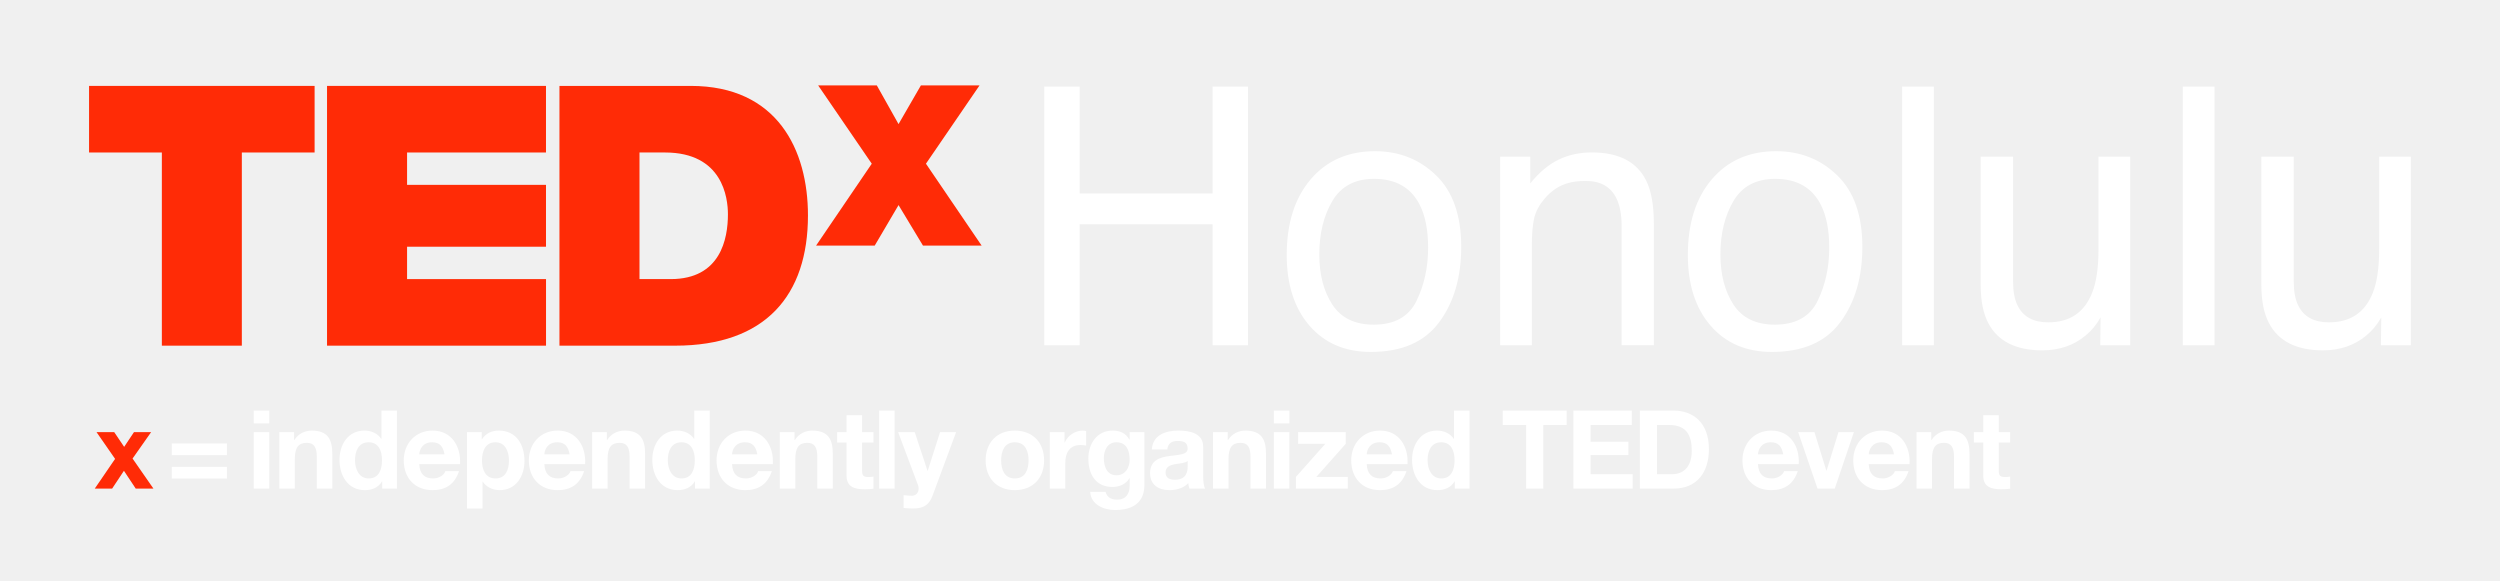
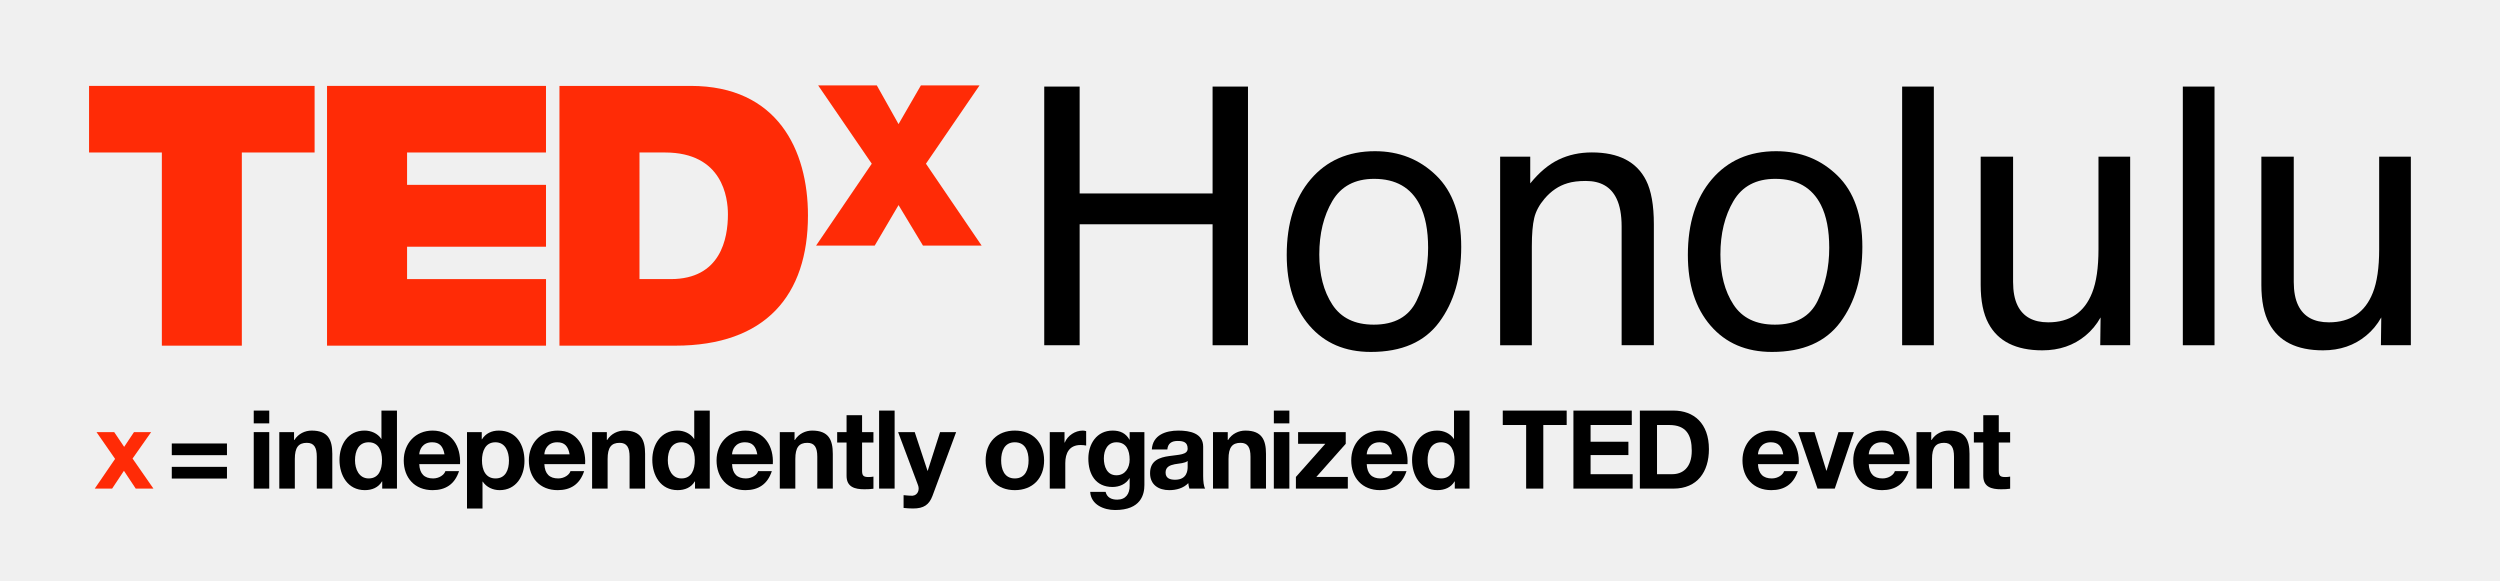
- <svg xmlns="http://www.w3.org/2000/svg" version="1.1" x="0px" y="0px" width="400px" height="92.843px" viewBox="0 0 400 92.843" enable-background="new 0 0 400 92.843" xml:space="preserve">
-   <g id="Layer_1">
+ <svg xmlns="http://www.w3.org/2000/svg" version="1.1" id="Layer_1" x="0px" y="0px" width="400px" height="92.843px" viewBox="0 0 400 92.843" enable-background="new 0 0 400 92.843" xml:space="preserve">
+   <g id="Layer_1_1_">
    <g>
      <path fill="#FF2B06" d="M18.414,73.421l-2.972-4.283h2.832l1.591,2.361l1.573-2.361h2.744l-2.972,4.23l3.34,4.809h-2.833    l-1.888-2.85l-1.889,2.85h-2.779L18.414,73.421z" />
-       <path fill="#FFFFFF" d="M36.314,72.826h-8.829v-1.87h8.829V72.826z M36.314,76.569h-8.829v-1.872h8.829V76.569z" />
-       <path fill="#FFFFFF" d="M43.08,67.74h-2.482v-2.046h2.482V67.74z M40.598,69.138h2.482v9.039h-2.482V69.138z" />
-       <path fill="#FFFFFF" d="M44.688,69.138h2.36v1.259h0.053c0.63-1.013,1.713-1.503,2.763-1.503c2.64,0,3.304,1.487,3.304,3.724v5.56    h-2.482v-5.104c0-1.487-0.438-2.221-1.591-2.221c-1.347,0-1.923,0.751-1.923,2.587v4.737h-2.483V69.138z" />
-       <path fill="#FFFFFF" d="M61.155,77.023H61.12c-0.576,0.979-1.591,1.399-2.744,1.399c-2.729,0-4.057-2.345-4.057-4.844    c0-2.43,1.347-4.686,4.004-4.686c1.066,0,2.115,0.455,2.691,1.347h-0.017h0.034v-4.546h2.483v12.482h-2.36V77.023z M58.987,70.765    c-1.626,0-2.186,1.398-2.186,2.886c0,1.415,0.646,2.9,2.186,2.9c1.644,0,2.133-1.434,2.133-2.918    C61.12,72.163,60.596,70.765,58.987,70.765z" />
-       <path fill="#FFFFFF" d="M67.081,74.262c0.069,1.572,0.839,2.289,2.221,2.289c0.996,0,1.8-0.611,1.958-1.171h2.185    c-0.699,2.134-2.185,3.043-4.23,3.043c-2.85,0-4.615-1.959-4.615-4.757c0-2.71,1.87-4.772,4.615-4.772    c3.076,0,4.562,2.589,4.388,5.368H67.081z M71.119,72.688c-0.227-1.26-0.77-1.924-1.976-1.924c-1.572,0-2.027,1.224-2.062,1.924    H71.119z" />
-       <path fill="#FFFFFF" d="M74.72,69.138h2.36v1.155h0.035c0.594-0.961,1.573-1.399,2.692-1.399c2.832,0,4.108,2.291,4.108,4.86    c0,2.412-1.329,4.669-3.97,4.669c-1.083,0-2.114-0.473-2.708-1.365h-0.036v4.302H74.72V69.138z M81.433,73.685    c0-1.435-0.576-2.92-2.167-2.92c-1.626,0-2.15,1.45-2.15,2.92c0,1.469,0.56,2.866,2.168,2.866    C80.908,76.551,81.433,75.153,81.433,73.685z" />
-       <path fill="#FFFFFF" d="M87.097,74.262c0.07,1.572,0.839,2.289,2.221,2.289c0.996,0,1.801-0.611,1.958-1.171h2.185    c-0.699,2.134-2.185,3.043-4.23,3.043c-2.85,0-4.615-1.959-4.615-4.757c0-2.71,1.871-4.772,4.615-4.772    c3.077,0,4.563,2.589,4.388,5.368H87.097z M91.135,72.688c-0.227-1.26-0.769-1.924-1.976-1.924c-1.573,0-2.028,1.224-2.062,1.924    H91.135z" />
-       <path fill="#FFFFFF" d="M94.735,69.138h2.36v1.259h0.053c0.629-1.013,1.713-1.503,2.762-1.503c2.641,0,3.305,1.487,3.305,3.724    v5.56h-2.482v-5.104c0-1.487-0.438-2.221-1.592-2.221c-1.346,0-1.923,0.751-1.923,2.587v4.737h-2.482V69.138z" />
-       <path fill="#FFFFFF" d="M111.203,77.023h-0.035c-0.577,0.979-1.591,1.399-2.744,1.399c-2.728,0-4.056-2.345-4.056-4.844    c0-2.43,1.346-4.686,4.002-4.686c1.067,0,2.116,0.455,2.693,1.347h-0.018h0.034v-4.546h2.482v12.482h-2.359V77.023z     M109.035,70.765c-1.626,0-2.185,1.398-2.185,2.886c0,1.415,0.646,2.9,2.185,2.9c1.643,0,2.133-1.434,2.133-2.918    C111.168,72.163,110.644,70.765,109.035,70.765z" />
-       <path fill="#FFFFFF" d="M117.129,74.262c0.07,1.572,0.839,2.289,2.221,2.289c0.996,0,1.8-0.611,1.957-1.171h2.186    c-0.699,2.134-2.186,3.043-4.23,3.043c-2.85,0-4.615-1.959-4.615-4.757c0-2.71,1.87-4.772,4.615-4.772    c3.077,0,4.562,2.589,4.388,5.368H117.129z M121.167,72.688c-0.228-1.26-0.769-1.924-1.976-1.924    c-1.573,0-2.027,1.224-2.062,1.924H121.167z" />
-       <path fill="#FFFFFF" d="M124.768,69.138h2.36v1.259h0.052c0.63-1.013,1.714-1.503,2.763-1.503c2.64,0,3.305,1.487,3.305,3.724    v5.56h-2.482v-5.104c0-1.487-0.438-2.221-1.592-2.221c-1.345,0-1.922,0.751-1.922,2.587v4.737h-2.483V69.138z" />
-       <path fill="#FFFFFF" d="M137.932,69.138h1.818V70.8h-1.818v4.475c0,0.84,0.209,1.05,1.049,1.05c0.262,0,0.507-0.019,0.77-0.07    v1.94c-0.42,0.07-0.962,0.087-1.452,0.087c-1.521,0-2.849-0.349-2.849-2.15V70.8h-1.504v-1.662h1.504v-2.709h2.482V69.138z" />
-       <path fill="#FFFFFF" d="M140.657,65.694h2.482v12.482h-2.482V65.694z" />
-       <path fill="#FFFFFF" d="M149.206,79.313c-0.541,1.451-1.398,2.046-3.112,2.046c-0.506,0-1.014-0.035-1.521-0.088v-2.046    c0.473,0.036,0.962,0.106,1.451,0.088c0.856-0.088,1.137-0.979,0.856-1.696l-3.181-8.479h2.657l2.045,6.189h0.035l1.976-6.189    h2.569L149.206,79.313z" />
-       <path fill="#FFFFFF" d="M162.369,68.894c2.851,0,4.687,1.889,4.687,4.772c0,2.868-1.836,4.757-4.687,4.757    c-2.831,0-4.667-1.889-4.667-4.757C157.702,70.782,159.538,68.894,162.369,68.894z M162.369,76.551    c1.696,0,2.203-1.451,2.203-2.885c0-1.451-0.507-2.901-2.203-2.901c-1.678,0-2.185,1.45-2.185,2.901    C160.185,75.1,160.691,76.551,162.369,76.551z" />
-       <path fill="#FFFFFF" d="M167.963,69.138h2.36v1.679h0.035c0.455-1.135,1.679-1.923,2.885-1.923c0.175,0,0.385,0.034,0.542,0.087    v2.308c-0.228-0.051-0.595-0.086-0.892-0.086c-1.818,0-2.447,1.31-2.447,2.901v4.073h-2.483V69.138z" />
-       <path fill="#FFFFFF" d="M183.103,77.602c0,1.484-0.525,4.002-4.686,4.002c-1.783,0-3.863-0.839-3.985-2.901h2.465    c0.228,0.927,0.979,1.241,1.854,1.241c1.381,0,2.01-0.944,1.993-2.238v-1.189h-0.035c-0.542,0.945-1.627,1.399-2.71,1.399    c-2.71,0-3.864-2.063-3.864-4.547c0-2.342,1.346-4.475,3.881-4.475c1.189,0,2.099,0.402,2.693,1.451h0.035v-1.207h2.359V77.602z     M180.743,73.544c0-1.469-0.508-2.779-2.115-2.779c-1.399,0-2.012,1.224-2.012,2.569c0,1.293,0.489,2.71,2.012,2.71    C180.043,76.044,180.743,74.838,180.743,73.544z" />
-       <path fill="#FFFFFF" d="M184.291,71.917c0.14-2.323,2.22-3.023,4.247-3.023c1.802,0,3.969,0.402,3.969,2.57v4.702    c0,0.821,0.088,1.644,0.315,2.011h-2.518c-0.088-0.28-0.157-0.575-0.175-0.875c-0.787,0.823-1.94,1.121-3.043,1.121    c-1.712,0-3.076-0.857-3.076-2.71c0-2.047,1.538-2.536,3.076-2.746c1.521-0.229,2.938-0.175,2.938-1.188    c0-1.067-0.734-1.224-1.608-1.224c-0.944,0-1.556,0.384-1.643,1.362H184.291z M190.024,73.754    c-0.42,0.367-1.293,0.385-2.063,0.523c-0.769,0.158-1.468,0.42-1.468,1.329c0,0.928,0.717,1.154,1.521,1.154    c1.941,0,2.011-1.538,2.011-2.08V73.754z" />
-       <path fill="#FFFFFF" d="M194.08,69.138h2.36v1.259h0.053c0.629-1.013,1.712-1.503,2.761-1.503c2.64,0,3.305,1.487,3.305,3.724    v5.56h-2.482v-5.104c0-1.487-0.437-2.221-1.591-2.221c-1.346,0-1.923,0.751-1.923,2.587v4.737h-2.482V69.138z" />
-       <path fill="#FFFFFF" d="M206.299,67.74h-2.483v-2.046h2.483V67.74z M203.815,69.138h2.483v9.039h-2.483V69.138z" />
-       <path fill="#FFFFFF" d="M207.347,76.306l4.702-5.298h-4.353v-1.87h7.623v1.87l-4.703,5.298h5.036v1.871h-8.306V76.306z" />
-       <path fill="#FFFFFF" d="M218.676,74.262c0.07,1.572,0.839,2.289,2.22,2.289c0.996,0,1.801-0.611,1.959-1.171h2.184    c-0.699,2.134-2.184,3.043-4.23,3.043c-2.85,0-4.614-1.959-4.614-4.757c0-2.71,1.871-4.772,4.614-4.772    c3.078,0,4.563,2.589,4.389,5.368H218.676z M222.713,72.688c-0.227-1.26-0.768-1.924-1.975-1.924    c-1.573,0-2.029,1.224-2.062,1.924H222.713z" />
-       <path fill="#FFFFFF" d="M232.766,77.023h-0.035c-0.578,0.979-1.591,1.399-2.744,1.399c-2.728,0-4.057-2.345-4.057-4.844    c0-2.43,1.347-4.686,4.004-4.686c1.066,0,2.115,0.455,2.693,1.347h-0.019h0.035v-4.546h2.483v12.482h-2.361V77.023z     M230.598,70.765c-1.625,0-2.185,1.398-2.185,2.886c0,1.415,0.646,2.9,2.185,2.9c1.643,0,2.133-1.434,2.133-2.918    C232.73,72.163,232.207,70.765,230.598,70.765z" />
-       <path fill="#FFFFFF" d="M244.181,68.002h-3.74v-2.308h10.226v2.308h-3.74v10.175h-2.745V68.002z" />
-       <path fill="#FFFFFF" d="M251.748,65.694h9.337v2.308h-6.592v2.675h6.05v2.135h-6.05v3.058h6.732v2.308h-9.478V65.694z" />
-       <path fill="#FFFFFF" d="M262.378,65.694h5.384c3.235,0,5.666,2.028,5.666,6.171c0,3.619-1.855,6.312-5.666,6.312h-5.384V65.694z     M265.123,75.869h2.448c1.589,0,3.11-0.978,3.11-3.74c0-2.519-0.873-4.127-3.602-4.127h-1.957V75.869z" />
-       <path fill="#FFFFFF" d="M281.276,74.262c0.068,1.572,0.838,2.289,2.219,2.289c0.997,0,1.801-0.611,1.958-1.171h2.187    c-0.7,2.134-2.187,3.043-4.23,3.043c-2.851,0-4.616-1.959-4.616-4.757c0-2.71,1.87-4.772,4.616-4.772    c3.075,0,4.562,2.589,4.387,5.368H281.276z M285.313,72.688c-0.227-1.26-0.77-1.924-1.976-1.924c-1.573,0-2.027,1.224-2.062,1.924    H285.313z" />
-       <path fill="#FFFFFF" d="M293.564,78.177h-2.761l-3.097-9.039h2.606l1.905,6.172h0.035l1.904-6.172h2.467L293.564,78.177z" />
-       <path fill="#FFFFFF" d="M299,74.262c0.07,1.572,0.84,2.289,2.221,2.289c0.997,0,1.802-0.611,1.958-1.171h2.186    c-0.699,2.134-2.186,3.043-4.23,3.043c-2.849,0-4.615-1.959-4.615-4.757c0-2.71,1.87-4.772,4.615-4.772    c3.076,0,4.563,2.589,4.387,5.368H299z M303.039,72.688c-0.228-1.26-0.77-1.924-1.974-1.924c-1.575,0-2.029,1.224-2.065,1.924    H303.039z" />
-       <path fill="#FFFFFF" d="M306.641,69.138H309v1.259h0.052c0.63-1.013,1.716-1.503,2.765-1.503c2.638,0,3.303,1.487,3.303,3.724    v5.56h-2.481v-5.104c0-1.487-0.438-2.221-1.592-2.221c-1.346,0-1.924,0.751-1.924,2.587v4.737h-2.481V69.138z" />
-       <path fill="#FFFFFF" d="M319.804,69.138h1.818V70.8h-1.818v4.475c0,0.84,0.21,1.05,1.049,1.05c0.262,0,0.508-0.019,0.77-0.07v1.94    c-0.42,0.07-0.961,0.087-1.452,0.087c-1.52,0-2.849-0.349-2.849-2.15V70.8h-1.504v-1.662h1.504v-2.709h2.482V69.138z" />
+       <path d="M36.314,72.826h-8.829v-1.869h8.829V72.826z M36.314,76.569h-8.829v-1.872h8.829V76.569z" />
+       <path d="M43.08,67.74h-2.482v-2.046h2.482V67.74z M40.598,69.138h2.482v9.039h-2.482V69.138z" />
+       <path d="M44.688,69.138h2.36v1.259h0.053c0.63-1.013,1.713-1.503,2.763-1.503c2.64,0,3.304,1.486,3.304,3.725v5.559h-2.482v-5.104    c0-1.486-0.438-2.221-1.591-2.221c-1.347,0-1.923,0.751-1.923,2.587v4.737h-2.483L44.688,69.138L44.688,69.138z" />
+       <path d="M61.155,77.023H61.12c-0.576,0.979-1.591,1.398-2.744,1.398c-2.729,0-4.057-2.344-4.057-4.844    c0-2.43,1.347-4.686,4.004-4.686c1.066,0,2.115,0.455,2.691,1.348h-0.017h0.034v-4.547h2.483v12.482h-2.36L61.155,77.023    L61.155,77.023z M58.987,70.765c-1.626,0-2.186,1.398-2.186,2.886c0,1.415,0.646,2.899,2.186,2.899    c1.644,0,2.133-1.434,2.133-2.918C61.12,72.164,60.596,70.765,58.987,70.765z" />
+       <path d="M67.081,74.262c0.069,1.571,0.839,2.288,2.221,2.288c0.996,0,1.8-0.61,1.958-1.17h2.185    c-0.699,2.134-2.185,3.043-4.23,3.043c-2.85,0-4.615-1.959-4.615-4.758c0-2.709,1.87-4.771,4.615-4.771    c3.076,0,4.562,2.589,4.388,5.367L67.081,74.262L67.081,74.262z M71.119,72.688c-0.227-1.261-0.77-1.924-1.976-1.924    c-1.572,0-2.027,1.224-2.062,1.924H71.119z" />
+       <path d="M74.72,69.138h2.36v1.154h0.035c0.594-0.961,1.573-1.398,2.692-1.398c2.832,0,4.108,2.291,4.108,4.859    c0,2.412-1.329,4.67-3.97,4.67c-1.083,0-2.114-0.473-2.708-1.365h-0.036v4.302H74.72V69.138z M81.433,73.685    c0-1.436-0.576-2.92-2.167-2.92c-1.626,0-2.15,1.449-2.15,2.92c0,1.469,0.56,2.865,2.168,2.865    C80.908,76.55,81.433,75.153,81.433,73.685z" />
+       <path d="M87.097,74.262c0.07,1.571,0.839,2.288,2.221,2.288c0.996,0,1.801-0.61,1.958-1.17h2.185    c-0.699,2.134-2.185,3.043-4.23,3.043c-2.85,0-4.615-1.959-4.615-4.758c0-2.709,1.871-4.771,4.615-4.771    c3.077,0,4.563,2.589,4.388,5.367L87.097,74.262L87.097,74.262z M91.135,72.688c-0.227-1.261-0.769-1.924-1.976-1.924    c-1.573,0-2.028,1.224-2.062,1.924H91.135z" />
+       <path d="M94.735,69.138h2.36v1.259h0.053c0.629-1.013,1.713-1.503,2.762-1.503c2.641,0,3.305,1.486,3.305,3.725v5.559h-2.482    v-5.104c0-1.486-0.438-2.221-1.592-2.221c-1.346,0-1.923,0.751-1.923,2.587v4.737h-2.482L94.735,69.138L94.735,69.138z" />
+       <path d="M111.203,77.023h-0.035c-0.577,0.979-1.591,1.398-2.744,1.398c-2.728,0-4.056-2.344-4.056-4.844    c0-2.43,1.346-4.686,4.002-4.686c1.067,0,2.116,0.455,2.693,1.348h-0.018h0.034v-4.547h2.482v12.482h-2.359L111.203,77.023    L111.203,77.023z M109.035,70.765c-1.626,0-2.185,1.398-2.185,2.886c0,1.415,0.646,2.899,2.185,2.899    c1.643,0,2.133-1.434,2.133-2.918C111.168,72.164,110.644,70.765,109.035,70.765z" />
+       <path d="M117.129,74.262c0.07,1.571,0.839,2.288,2.221,2.288c0.996,0,1.8-0.61,1.957-1.17h2.186    c-0.699,2.134-2.186,3.043-4.23,3.043c-2.85,0-4.615-1.959-4.615-4.758c0-2.709,1.87-4.771,4.615-4.771    c3.077,0,4.562,2.589,4.388,5.367L117.129,74.262L117.129,74.262z M121.167,72.688c-0.228-1.261-0.769-1.924-1.976-1.924    c-1.573,0-2.027,1.224-2.062,1.924H121.167z" />
+       <path d="M124.768,69.138h2.36v1.259h0.052c0.63-1.013,1.714-1.503,2.763-1.503c2.64,0,3.305,1.486,3.305,3.725v5.559h-2.482    v-5.104c0-1.486-0.438-2.221-1.592-2.221c-1.345,0-1.922,0.751-1.922,2.587v4.737h-2.483L124.768,69.138L124.768,69.138z" />
+       <path d="M137.932,69.138h1.818V70.8h-1.818v4.475c0,0.84,0.209,1.051,1.049,1.051c0.262,0,0.507-0.02,0.77-0.07v1.939    c-0.42,0.07-0.962,0.088-1.452,0.088c-1.521,0-2.849-0.35-2.849-2.15V70.8h-1.504v-1.662h1.504v-2.709h2.482V69.138z" />
+       <path d="M140.657,65.694h2.482v12.481h-2.482V65.694z" />
+       <path d="M149.206,79.313c-0.541,1.451-1.398,2.046-3.112,2.046c-0.506,0-1.014-0.035-1.521-0.088v-2.046    c0.473,0.036,0.962,0.106,1.451,0.088c0.856-0.088,1.137-0.979,0.856-1.696l-3.181-8.479h2.657l2.045,6.189h0.035l1.976-6.189    h2.569L149.206,79.313z" />
+       <path d="M162.369,68.894c2.851,0,4.687,1.889,4.687,4.771c0,2.869-1.836,4.758-4.687,4.758c-2.831,0-4.667-1.889-4.667-4.758    C157.702,70.783,159.538,68.894,162.369,68.894z M162.369,76.55c1.696,0,2.203-1.45,2.203-2.885c0-1.451-0.507-2.9-2.203-2.9    c-1.678,0-2.185,1.449-2.185,2.9C160.185,75.1,160.691,76.55,162.369,76.55z" />
+       <path d="M167.963,69.138h2.36v1.679h0.035c0.455-1.135,1.679-1.923,2.885-1.923c0.175,0,0.385,0.033,0.542,0.087v2.308    c-0.228-0.051-0.595-0.086-0.892-0.086c-1.818,0-2.447,1.311-2.447,2.901v4.073h-2.483V69.138z" />
+       <path d="M183.103,77.602c0,1.483-0.525,4.002-4.686,4.002c-1.783,0-3.863-0.839-3.985-2.901h2.465    c0.228,0.928,0.979,1.241,1.854,1.241c1.381,0,2.01-0.944,1.993-2.237v-1.189h-0.035c-0.542,0.945-1.627,1.398-2.71,1.398    c-2.71,0-3.864-2.062-3.864-4.547c0-2.342,1.346-4.475,3.881-4.475c1.189,0,2.099,0.402,2.693,1.451h0.035v-1.207h2.359V77.602    L183.103,77.602z M180.743,73.544c0-1.469-0.508-2.779-2.115-2.779c-1.399,0-2.012,1.225-2.012,2.568    c0,1.293,0.489,2.711,2.012,2.711C180.043,76.044,180.743,74.837,180.743,73.544z" />
+       <path d="M184.291,71.917c0.14-2.324,2.22-3.023,4.247-3.023c1.802,0,3.969,0.402,3.969,2.57v4.701    c0,0.821,0.088,1.645,0.315,2.012h-2.518c-0.088-0.28-0.157-0.575-0.175-0.875c-0.787,0.822-1.94,1.121-3.043,1.121    c-1.712,0-3.076-0.857-3.076-2.711c0-2.047,1.538-2.535,3.076-2.746c1.521-0.229,2.938-0.174,2.938-1.188    c0-1.066-0.734-1.224-1.608-1.224c-0.944,0-1.556,0.384-1.643,1.362H184.291z M190.024,73.753    c-0.42,0.367-1.293,0.386-2.063,0.523c-0.769,0.158-1.468,0.42-1.468,1.329c0,0.929,0.717,1.153,1.521,1.153    c1.941,0,2.011-1.537,2.011-2.079L190.024,73.753L190.024,73.753z" />
+       <path d="M194.08,69.138h2.36v1.259h0.053c0.629-1.013,1.712-1.503,2.761-1.503c2.641,0,3.305,1.486,3.305,3.725v5.559h-2.481    v-5.104c0-1.486-0.437-2.221-1.591-2.221c-1.346,0-1.923,0.751-1.923,2.587v4.737h-2.482L194.08,69.138L194.08,69.138z" />
+       <path d="M206.299,67.74h-2.482v-2.046h2.482V67.74z M203.814,69.138h2.483v9.039h-2.483V69.138z" />
+       <path d="M207.348,76.306l4.701-5.299h-4.354v-1.869h7.623v1.869l-4.702,5.299h5.036v1.871h-8.307v-1.871H207.348z" />
+       <path d="M218.676,74.262c0.07,1.571,0.84,2.288,2.221,2.288c0.996,0,1.801-0.61,1.959-1.17h2.184    c-0.699,2.134-2.184,3.043-4.23,3.043c-2.85,0-4.613-1.959-4.613-4.758c0-2.709,1.871-4.771,4.613-4.771    c3.078,0,4.563,2.589,4.39,5.367L218.676,74.262L218.676,74.262z M222.713,72.688c-0.227-1.261-0.768-1.924-1.975-1.924    c-1.573,0-2.029,1.224-2.062,1.924H222.713z" />
+       <path d="M232.766,77.023h-0.035c-0.578,0.979-1.59,1.398-2.744,1.398c-2.728,0-4.057-2.344-4.057-4.844    c0-2.43,1.348-4.686,4.004-4.686c1.066,0,2.115,0.455,2.693,1.348h-0.02h0.035v-4.547h2.483v12.482h-2.36V77.023L232.766,77.023z     M230.598,70.765c-1.625,0-2.185,1.398-2.185,2.886c0,1.415,0.646,2.899,2.185,2.899c1.644,0,2.133-1.434,2.133-2.918    C232.73,72.164,232.207,70.765,230.598,70.765z" />
+       <path d="M244.182,68.001h-3.74v-2.308h10.226v2.308h-3.74v10.176h-2.745V68.001L244.182,68.001z" />
+       <path d="M251.748,65.694h9.337v2.308h-6.592v2.676h6.05v2.135h-6.05v3.059h6.731v2.307h-9.478L251.748,65.694L251.748,65.694z" />
+       <path d="M262.378,65.694h5.384c3.235,0,5.666,2.028,5.666,6.171c0,3.619-1.855,6.312-5.666,6.312h-5.384V65.694z M265.123,75.869    h2.447c1.59,0,3.111-0.978,3.111-3.74c0-2.519-0.873-4.127-3.603-4.127h-1.957L265.123,75.869L265.123,75.869z" />
+       <path d="M281.275,74.262c0.068,1.571,0.839,2.288,2.22,2.288c0.997,0,1.801-0.61,1.958-1.17h2.188    c-0.701,2.134-2.188,3.043-4.23,3.043c-2.852,0-4.616-1.959-4.616-4.758c0-2.709,1.87-4.771,4.616-4.771    c3.074,0,4.562,2.589,4.387,5.367L281.275,74.262L281.275,74.262z M285.312,72.688c-0.227-1.261-0.77-1.924-1.976-1.924    c-1.573,0-2.026,1.224-2.062,1.924H285.312z" />
+       <path d="M293.564,78.177h-2.762l-3.097-9.039h2.606l1.904,6.172h0.035l1.904-6.172h2.467L293.564,78.177z" />
+       <path d="M299,74.262c0.07,1.571,0.84,2.288,2.221,2.288c0.997,0,1.803-0.61,1.959-1.17h2.186c-0.699,2.134-2.186,3.043-4.23,3.043    c-2.849,0-4.615-1.959-4.615-4.758c0-2.709,1.871-4.771,4.615-4.771c3.076,0,4.563,2.589,4.387,5.367L299,74.262L299,74.262z     M303.039,72.688c-0.229-1.261-0.77-1.924-1.975-1.924c-1.574,0-2.028,1.224-2.064,1.924H303.039z" />
+       <path d="M306.641,69.138H309v1.259h0.052c0.63-1.013,1.716-1.503,2.766-1.503c2.638,0,3.303,1.486,3.303,3.725v5.559h-2.481    v-5.104c0-1.486-0.438-2.221-1.592-2.221c-1.346,0-1.924,0.751-1.924,2.587v4.737h-2.481L306.641,69.138L306.641,69.138z" />
+       <path d="M319.804,69.138h1.818V70.8h-1.818v4.475c0,0.84,0.21,1.051,1.05,1.051c0.262,0,0.508-0.02,0.77-0.07v1.939    c-0.42,0.07-0.961,0.088-1.452,0.088c-1.52,0-2.849-0.35-2.849-2.15V70.8h-1.504v-1.662h1.504v-2.709h2.481V69.138z" />
      <g>
        <g>
          <path fill="#FF2B06" d="M25.896,24.398H14.249V13.745h36.087v10.653H38.693v30.908H25.896V24.398z" />
          <path fill="#FF2B06" d="M52.325,13.745h35.033v10.653H65.131v5.179h22.228v9.898H65.131v5.18h22.233v10.651H52.325V13.745z" />
-           <path fill="#FF2B06" d="M89.513,13.745h21.014c13.852,0,18.747,10.246,18.747,20.721c0,12.751-6.753,20.841-21.248,20.841      H89.513V13.745z M102.317,44.655h5.008c7.977,0,9.143-6.464,9.143-10.368c0-2.614-0.819-9.889-10.075-9.889h-4.075V44.655z" />
+           <path fill="#FF2B06" d="M89.513,13.745h21.014c13.852,0,18.747,10.246,18.747,20.721c0,12.75-6.753,20.841-21.248,20.841H89.513      V13.745z M102.317,44.655h5.008c7.977,0,9.143-6.464,9.143-10.368c0-2.614-0.819-9.889-10.075-9.889h-4.075L102.317,44.655      L102.317,44.655z" />
        </g>
        <g>
          <g>
            <path fill="#FF2B06" d="M147.673,39.291l-3.906-6.478l-3.81,6.478h-9.382l8.907-13.098l-8.576-12.527h9.385l3.476,6.192       l3.575-6.192h9.383l-8.574,12.527l8.907,13.098H147.673z" />
          </g>
        </g>
      </g>
      <g>
-         <path fill="#FFFFFF" d="M167.079,13.852h5.664v17.102h21.271V13.852h5.663v41.387h-5.663V35.884h-21.271v19.354h-5.664V13.852z" />
-         <path fill="#FFFFFF" d="M229.795,28.077c2.666,2.589,4,6.398,4,11.427c0,4.861-1.175,8.878-3.525,12.048     c-2.351,3.171-5.995,4.758-10.938,4.758c-4.123,0-7.396-1.402-9.818-4.207c-2.425-2.808-3.638-6.573-3.638-11.304     c0-5.065,1.277-9.101,3.832-12.104c2.554-3.002,5.986-4.504,10.295-4.504C223.862,24.191,227.128,25.486,229.795,28.077z      M226.645,48.13c1.236-2.542,1.854-5.37,1.854-8.483c0-2.814-0.446-5.104-1.338-6.867c-1.41-2.775-3.845-4.164-7.298-4.164     c-3.066,0-5.293,1.182-6.687,3.545c-1.393,2.365-2.088,5.216-2.088,8.555c0,3.209,0.695,5.882,2.088,8.021     c1.394,2.138,3.603,3.208,6.631,3.208C223.131,51.943,225.41,50.671,226.645,48.13z" />
-         <path fill="#FFFFFF" d="M240.021,25.064h4.818v4.283c1.428-1.766,2.94-3.033,4.536-3.804c1.597-0.771,3.371-1.155,5.324-1.155     c4.284,0,7.175,1.493,8.678,4.48c0.826,1.634,1.241,3.972,1.241,7.015v19.354h-5.157V36.222c0-1.84-0.271-3.325-0.816-4.452     c-0.901-1.877-2.536-2.817-4.902-2.817c-1.203,0-2.188,0.123-2.957,0.367c-1.392,0.413-2.611,1.24-3.664,2.479     c-0.847,0.995-1.395,2.023-1.647,3.085c-0.254,1.062-0.381,2.578-0.381,4.55v15.805h-5.072V25.064z" />
-         <path fill="#FFFFFF" d="M293.976,28.077c2.664,2.589,4,6.398,4,11.427c0,4.861-1.175,8.878-3.524,12.048     c-2.352,3.171-5.998,4.758-10.94,4.758c-4.122,0-7.395-1.402-9.819-4.207c-2.425-2.808-3.637-6.573-3.637-11.304     c0-5.065,1.277-9.101,3.831-12.104c2.558-3.002,5.988-4.504,10.297-4.504C288.044,24.191,291.309,25.486,293.976,28.077z      M290.826,48.13c1.233-2.542,1.852-5.37,1.852-8.483c0-2.814-0.444-5.104-1.336-6.867c-1.412-2.775-3.845-4.164-7.3-4.164     c-3.064,0-5.293,1.182-6.686,3.545c-1.393,2.365-2.09,5.216-2.09,8.555c0,3.209,0.697,5.882,2.09,8.021     c1.393,2.138,3.603,3.208,6.631,3.208C287.311,51.943,289.591,50.671,290.826,48.13z" />
-         <path fill="#FFFFFF" d="M304.342,13.852h5.073v41.387h-5.073V13.852z" />
-         <path fill="#FFFFFF" d="M322.093,25.064v20.032c0,1.54,0.236,2.799,0.713,3.774c0.879,1.804,2.515,2.704,4.911,2.704     c3.439,0,5.781-1.576,7.024-4.731c0.677-1.69,1.016-4.01,1.016-6.959v-14.82h5.07v30.174h-4.789l0.056-4.45     c-0.646,1.146-1.447,2.113-2.405,2.901c-1.897,1.577-4.202,2.366-6.911,2.366c-4.22,0-7.096-1.437-8.625-4.31     c-0.831-1.54-1.245-3.597-1.245-6.171V25.064H322.093z" />
-         <path fill="#FFFFFF" d="M349.252,13.852h5.071v41.387h-5.071V13.852z" />
-         <path fill="#FFFFFF" d="M367.001,25.064v20.032c0,1.54,0.238,2.799,0.714,3.774c0.878,1.804,2.514,2.704,4.911,2.704     c3.438,0,5.78-1.576,7.025-4.731c0.676-1.69,1.016-4.01,1.016-6.959v-14.82h5.069v30.174h-4.79l0.058-4.45     c-0.646,1.146-1.448,2.113-2.407,2.901c-1.897,1.577-4.202,2.366-6.909,2.366c-4.223,0-7.096-1.437-8.627-4.31     c-0.828-1.54-1.244-3.597-1.244-6.171V25.064H367.001z" />
+         <path d="M167.079,13.852h5.664v17.102h21.271V13.852h5.663V55.24h-5.663V35.884h-21.271v19.354h-5.664V13.852z" />
+         <path d="M229.795,28.077c2.666,2.589,4,6.398,4,11.427c0,4.861-1.175,8.878-3.525,12.048c-2.351,3.171-5.994,4.758-10.938,4.758     c-4.123,0-7.396-1.402-9.818-4.207c-2.425-2.809-3.638-6.573-3.638-11.304c0-5.065,1.276-9.101,3.832-12.104     c2.554-3.002,5.985-4.504,10.295-4.504C223.861,24.191,227.128,25.486,229.795,28.077z M226.645,48.13     c1.236-2.542,1.854-5.371,1.854-8.483c0-2.814-0.446-5.104-1.338-6.867c-1.41-2.775-3.845-4.164-7.298-4.164     c-3.066,0-5.293,1.182-6.688,3.545c-1.393,2.365-2.088,5.216-2.088,8.555c0,3.209,0.695,5.882,2.088,8.021     c1.395,2.138,3.604,3.208,6.631,3.208C223.131,51.943,225.41,50.671,226.645,48.13z" />
+         <path d="M240.021,25.064h4.817v4.283c1.429-1.766,2.94-3.033,4.536-3.804c1.598-0.771,3.371-1.155,5.324-1.155     c4.283,0,7.175,1.493,8.678,4.48c0.826,1.634,1.241,3.972,1.241,7.015v19.354h-5.157V36.222c0-1.84-0.271-3.325-0.816-4.452     c-0.9-1.877-2.535-2.817-4.901-2.817c-1.203,0-2.188,0.123-2.957,0.367c-1.392,0.413-2.611,1.24-3.664,2.479     c-0.847,0.995-1.396,2.023-1.647,3.085c-0.254,1.062-0.381,2.578-0.381,4.55V55.24h-5.072V25.064L240.021,25.064z" />
+         <path d="M293.977,28.077c2.664,2.589,4,6.398,4,11.427c0,4.861-1.176,8.878-3.524,12.048c-2.353,3.171-5.998,4.758-10.94,4.758     c-4.121,0-7.395-1.402-9.818-4.207c-2.426-2.809-3.637-6.573-3.637-11.304c0-5.065,1.276-9.101,3.83-12.104     c2.559-3.002,5.988-4.504,10.297-4.504C288.044,24.191,291.309,25.486,293.977,28.077z M290.826,48.13     c1.232-2.542,1.852-5.371,1.852-8.483c0-2.814-0.443-5.104-1.336-6.867c-1.412-2.775-3.845-4.164-7.3-4.164     c-3.063,0-5.293,1.182-6.687,3.545c-1.393,2.365-2.09,5.216-2.09,8.555c0,3.209,0.697,5.882,2.09,8.021     c1.394,2.138,3.604,3.208,6.631,3.208C287.311,51.943,289.591,50.671,290.826,48.13z" />
+         <path d="M304.342,13.852h5.073V55.24h-5.073V13.852z" />
+         <path d="M322.093,25.064v20.032c0,1.54,0.236,2.799,0.713,3.774c0.879,1.803,2.516,2.703,4.911,2.703     c3.439,0,5.781-1.576,7.024-4.731c0.677-1.69,1.016-4.01,1.016-6.959v-14.82h5.07v30.174h-4.789l0.056-4.449     c-0.646,1.146-1.447,2.112-2.404,2.9c-1.897,1.577-4.202,2.366-6.911,2.366c-4.221,0-7.097-1.437-8.625-4.31     c-0.831-1.541-1.245-3.598-1.245-6.171v-20.51H322.093z" />
+         <path d="M349.252,13.852h5.071V55.24h-5.071V13.852z" />
+         <path d="M367.001,25.064v20.032c0,1.54,0.238,2.799,0.714,3.774c0.878,1.803,2.514,2.703,4.911,2.703     c3.438,0,5.78-1.576,7.025-4.731c0.676-1.69,1.016-4.01,1.016-6.959v-14.82h5.069v30.174h-4.79l0.058-4.449     c-0.646,1.146-1.448,2.112-2.407,2.9c-1.896,1.577-4.202,2.366-6.909,2.366c-4.223,0-7.096-1.437-8.627-4.31     c-0.827-1.541-1.243-3.598-1.243-6.171v-20.51H367.001z" />
      </g>
    </g>
  </g>
  <g id="Layer_2">
</g>
</svg>
